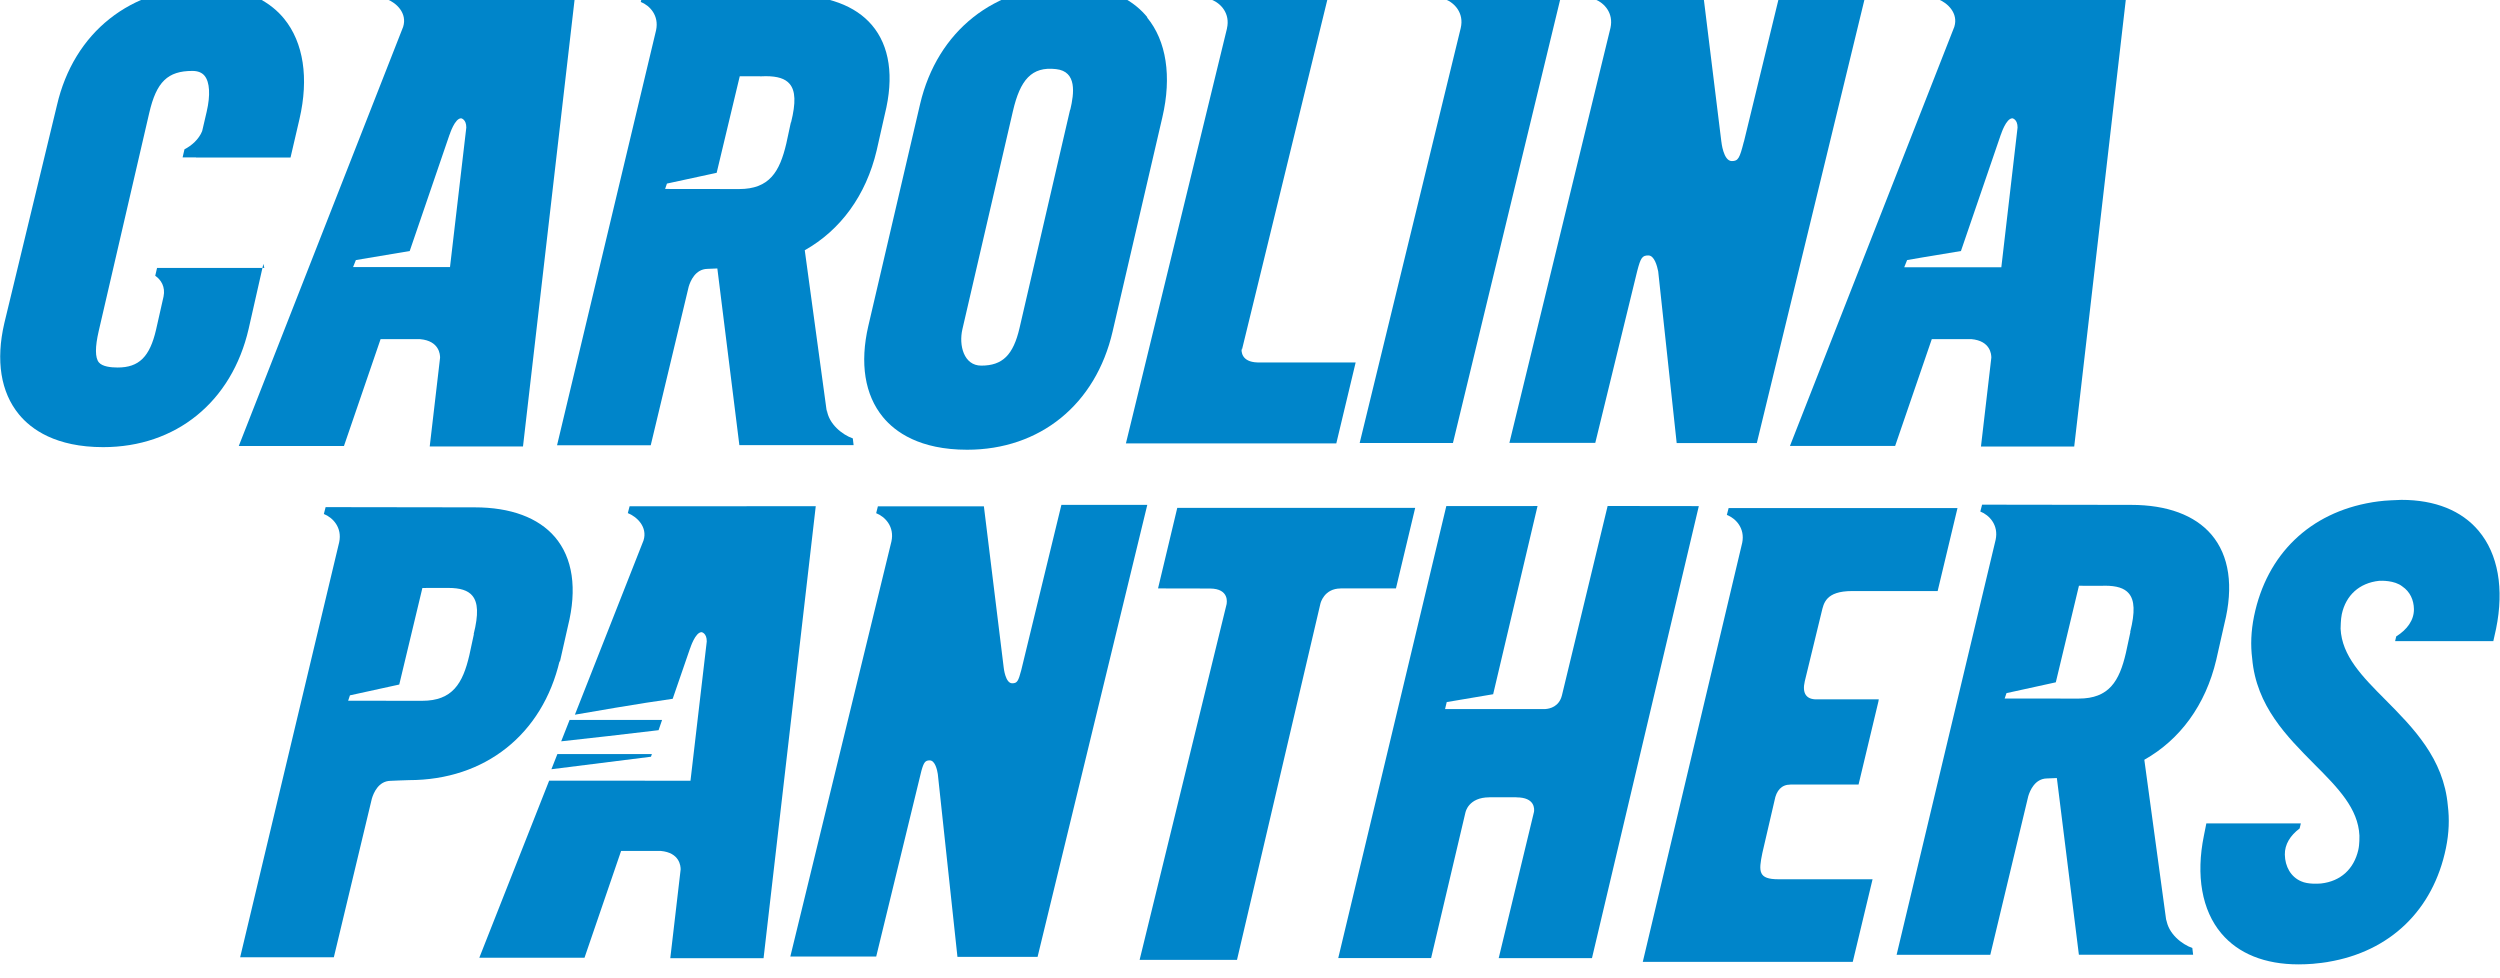
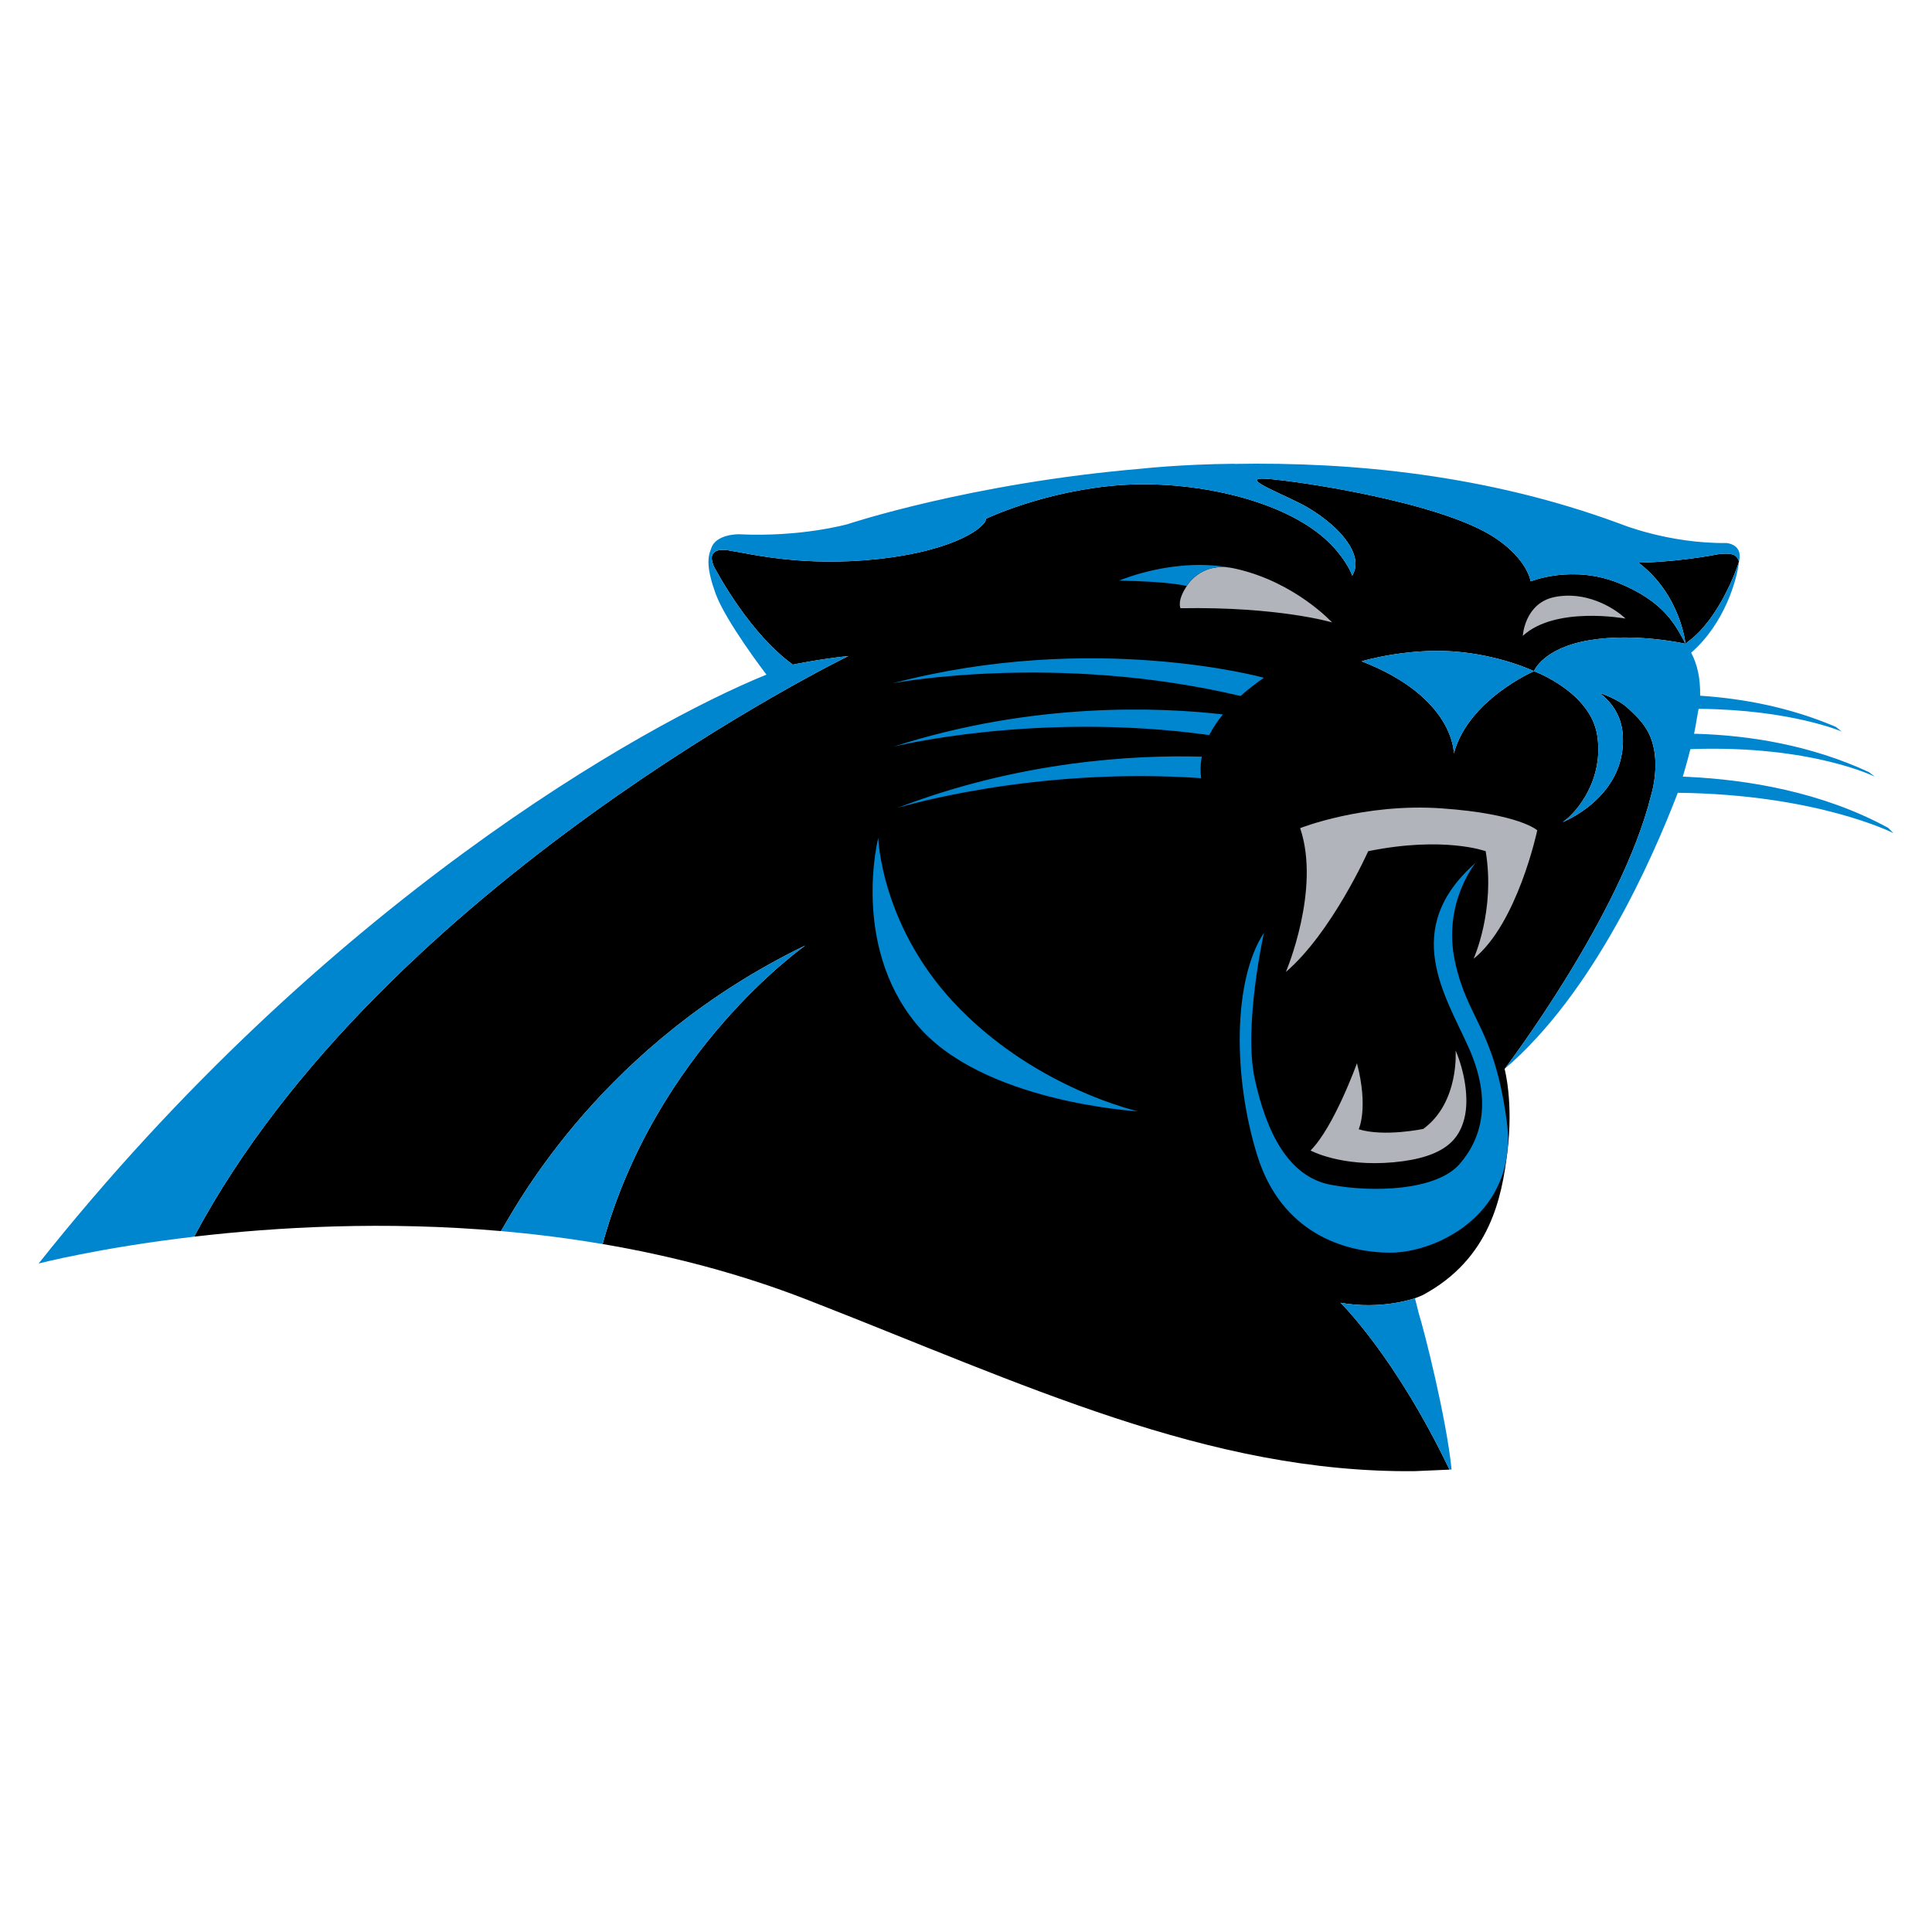
- <svg xmlns="http://www.w3.org/2000/svg" xml:space="preserve" height="74.3" viewBox="0 0 189.988 74.35" width="190" version="1.1">
-   <g transform="matrix(1.25 0 0 -1.25 -285 531)">
-     <g style="" transform="matrix(.25 0 0 .25 228 297)" fill="#0085ca">
-       <path d="m136 350 1.99 8.81c2.28 9.12 1.18 16.6-3.17 21.7-4.04 4.72-10.8 7.22-19.5 7.22-0.397 0-36.3 0.053-36.3 0.053l-0.43-1.67c2.19-0.865 4.5-3.3 3.73-6.88l-24.1-101h22.8l9.25 38.6c0.411 1.39 1.61 4.28 4.52 4.34 0.588 0.019 3.78 0.172 4.5 0.172 18.5 0 32.5 11.1 36.7 29.1zm-20.9 6.86-1.1-5.11c-1.6-6.87-4.09-11.1-11.5-11.1l-18 0.019 0.44 1.31 12 2.63 5.63 23.5s5.98 0.01 6.31 0.01c2.89 0 4.74-0.588 5.82-1.86 1.43-1.68 1.55-4.58 0.354-9.37" />
-       <path d="m153 388-0.435-1.67c2.15-0.846 4.87-3.34 3.82-6.66l-16.7-42.4c2.1 0.373 16.4 2.86 23.8 3.87l4.24 12.3 0.01-0.014s1.23 3.93 2.79 3.93c0 0 1.27-0.22 1.25-2.26l-3.96-33.9h-11.1l0.005 0.019h-23.3l-17-43.1h25.6l8.91 26h9.64c4.64-0.421 4.86-3.72 4.85-4.51l-2.52-21.6h22.7l12.7 110-45.1-0.01" />
-       <path d="m134 324c6.27 0.779 16.5 2.05 24.2 3.04l0.22 0.641h-23l-1.45-3.68" />
-       <path d="m161 336h-22.6l-2.05-5.21c6.56 0.722 16.2 1.79 23.7 2.71l0.856 2.5" />
-       <path d="m258 388-9.69-39.9c-0.712-2.71-0.999-3.19-2.21-3.19-1.66 0-2.05 3.77-2.05 3.77v-0.01l-4.83 39.3h-25.8l-0.416-1.66c2.19-0.861 4.5-3.3 3.71-6.89l-24.6-101h20.9l11 45.2c0.593 2.12 0.966 2.53 2.02 2.53 1.31 0 1.82-2.34 1.97-3.32l4.78-44.5h19.5l26.7 110h-20.9" />
-       <path d="m326 368h13.5l4.68 19.6h-57.9l-4.68-19.6 12.6-0.024c4.92 0 4.09-3.69 4.09-3.69l0.029 0.024-21.2-86.7h23.7l20.3 86.7s0.827 3.68 4.94 3.68l-0.005 0.005" />
-       <path d="m457 341h-15.2c-2.39 0-3.51 1.43-2.8 4.43l4.08 16.8c0.516 2.11 0.952 5.13 7.45 5.13h20.8l4.83 20.2h-55.7l-0.43-1.67c2.18-0.851 4.45-3.25 3.74-6.77l-24.2-102h51.1l4.82 20.1h-22.9c-4.93 0-4.85 1.86-3.92 6.4l2.97 12.8c0.426 2.38 1.7 3.84 3.84 3.84v0.005h16.6l4.83 20.2" />
-       <path d="m527 287h-0.014l-5.36 39.3c8.68 4.89 14.9 13.3 17.5 24.3l1.99 8.81c2.28 9.12 1.18 16.6-3.17 21.7-4.03 4.72-10.8 7.22-19.5 7.22-0.382 0-36.3 0.053-36.3 0.053l-0.435-1.67c2.2-0.865 4.5-3.3 3.73-6.88l-24.1-101h22.8l9.24 38.6c0.421 1.4 1.63 4.26 4.52 4.32 0.32 0.01 1.4 0.057 2.44 0.1l5.36-43h27.8l-0.191 1.64c-2.54 0.87-5.88 3.5-6.33 6.99zm-8.76 70.4-1.1-5.11c-1.6-6.87-4.09-11.1-11.5-11.1l-18 0.019 0.445 1.31 12 2.63 5.63 23.5 5.35-0.019c0.306 0.019 0.631 0.029 0.956 0.029 2.89 0 4.74-0.588 5.82-1.86 1.44-1.68 1.55-4.58 0.354-9.37" />
-       <path d="m603 382c-4.15 4.94-10.6 7.55-18.8 7.55h-0.014c-1.12 0-4.14-0.21-4.14-0.21-1.04-0.105-1.97-0.21-2.86-0.359l-0.153-0.029c-15.1-2.52-25.6-12.6-28.7-27.7-0.76-3.72-0.861-7.13-0.459-10.3 1-11.6 8.47-19 15.2-25.8 5.67-5.68 10.6-10.7 10.9-17.3-0.01-0.253 0.062-2.07-0.282-3.53-1.06-4.59-4.26-7.59-9.05-8.13-0.626-0.043-3.17-0.244-4.87 0.54-2.48 1.06-3.9 3.57-3.95 6.49-0.043 2.47 1.32 4.66 3.6 6.36l0.296 1.23-23-0.005-0.588-2.95c-1.99-9.72-0.488-18.2 4.23-23.8 4.15-4.94 10.6-7.55 18.8-7.55h0.014c1.12 0 2.26 0.048 3.5 0.139 0.139 0.01 0.272 0.029 0.411 0.048l0.225 0.024c1.04 0.091 1.97 0.21 2.86 0.354l0.158 0.034c15.1 2.51 25.6 12.6 28.7 27.7 0.765 3.72 0.861 7.14 0.464 10.3-1 11.5-8.46 19-15.2 25.8-5.66 5.68-10.6 10.7-10.9 17.3 0.019 0.253 0.019 2.29 0.292 3.52 1 4.62 4.27 7.59 9.05 8.12 0.512 0.038 3.77 0.163 5.69-1.37l0.005-0.005c1.87-1.27 2.77-3.29 2.81-5.49 0.043-2.66-1.61-4.98-4.31-6.66l-0.268-1.15h23.9l0.669 3.02c1.99 9.72 0.492 18.2-4.23 23.8" />
-       <path d="m391 388-11.1-46c-0.684-2.79-2.95-3.29-4.09-3.36h-0.646-0.019 0.005-23.7l0.406 1.7 11.3 1.91 10.8 45.8-22.2-0.01-26.3-110h22.6l8.37 35.5 0.005-0.01s0.688 3.63 5.8 3.63v0.01h6.61l-0.005-0.019c4.55 0 4.36-2.87 4.26-3.52l-8.59-35.6h22.7l26 110-22.2 0.029" />
-       <path d="m64.1 446h-26.1l-0.445-1.91c1.4-0.956 2.52-2.71 2.02-5.07l-1.82-8.06c-1.54-6.62-4.16-9.2-9.35-9.2-1.62 0-3.72 0.215-4.57 1.25-0.932 1.14-0.942 3.71-0.034 7.63l12.3 53.1c1.75 7.55 4.5 10.2 10.5 10.2 1.33 0 2.32-0.397 2.97-1.19 1.25-1.53 1.44-4.7 0.507-8.72l-1.1-4.73c-0.818-2.04-2.6-3.56-4.31-4.44l-0.449-1.96h3.27l-0.01-0.038h23l2.18 9.37c2.31 9.96 0.985 18.6-3.73 24.4-2.88 3.53-8.51 7.72-19 7.72-18.3 0-32.2-11-36.3-28.8l-12.8-53c-2.11-9.1-0.88-16.8 3.56-22.2 2.97-3.63 8.95-7.97 20.5-7.97 17.7 0 31.3 11 35.4 28.8l3.58 15.8" />
-       <path d="m94.5 513-0.426-1.67c2.15-0.842 4.87-3.34 3.81-6.67l-40-102h25.6l8.91 26h9.64c4.65-0.421 4.85-3.74 4.84-4.52l-2.52-21.6h22.7l12.7 110-45.1-0.005zm14.8-66.8h-23.6l0.684 1.71 13.1 2.2 9.72 28.4 0.014-0.019s1.23 3.92 2.78 3.92c0 0 1.27-0.22 1.26-2.25l-3.96-33.9" />
-       <path d="m279 507c-2.87 3.52-8.49 7.7-19 7.7-18.2 0-32.1-11-36.3-28.8l-12.6-54c-2.11-9.08-0.884-16.8 3.55-22.2 2.97-3.62 8.93-7.95 20.5-7.95 17.7 0 31.3 11 35.4 28.8l12.1 52.1c2.32 9.94 0.99 18.6-3.72 24.3zm-18.8-22.5-12.3-53.1c-1.53-6.61-4.15-9.18-9.32-9.18-4.25 0-5.5 4.95-4.59 8.86l12.3 53.1c1.75 7.54 4.52 10.9 10.5 10.2 5.12-0.564 4.39-5.88 3.46-9.87" />
-       <path d="m302 426 21.2 86.9-28.1 0.005-0.426-1.65c2.21-0.875 4.53-3.34 3.7-6.96h0.01l-24.6-101h51.2l4.71 19.7h-23.9c-3.94 0.12-3.94 2.71-3.85 3.46" />
-       <path d="m352 513-0.43-1.65c2.21-0.875 4.54-3.34 3.7-6.96l-24.6-101h22.7l26.6 110-28 0.005" />
-       <path d="m433 513-8.82-36.3h-0.019c-1.02-4-1.35-4.7-2.92-4.7-2.08 0-2.54 4.7-2.54 4.7l-0.005-0.014-4.47 36.3h-25.8l-0.426-1.65c2.2-0.865 4.5-3.32 3.71-6.91l-24.6-101h20.9l10.2 41.8c0.851 3.27 1.23 3.81 2.71 3.81s2.14-2.59 2.4-3.87l4.5-41.8h19.5l26.7 110h-20.9" />
-       <path d="m472 513-0.426-1.67c2.14-0.842 4.85-3.34 3.81-6.66l-40-102h25.6l8.92 26h9.64c4.64-0.421 4.86-3.72 4.85-4.51l-2.52-21.6-0.005-0.034h22.7v0.034l12.7 110-45.1-0.005zm-8.79-66.8 0.688 1.71s6.36 1.11 13.1 2.2l9.73 28.4 0.01-0.019s1.23 3.92 2.79 3.92c0 0 1.26-0.22 1.25-2.25l-3.95-34h-23.6" />
-       <path d="m201 411h-0.014l-5.36 39.3c8.68 4.89 14.9 13.3 17.5 24.3l1.99 8.82c2.27 9.12 1.18 16.6-3.17 21.7-4.03 4.72-10.8 7.22-19.5 7.22-0.382 0-36.3 0.057-36.3 0.057l-0.435-1.67c2.2-0.865 4.5-3.31 3.73-6.89l-24.1-101h22.8l9.24 38.6c0.416 1.4 1.63 4.26 4.53 4.33 0.32 0.01 1.4 0.057 2.44 0.1l5.36-43h27.8l-0.191 1.64c-2.54 0.88-5.88 3.5-6.33 6.99zm-8.76 70.4-1.1-5.11c-1.61-6.87-4.09-11.1-11.5-11.1l-18 0.024 0.445 1.31 12.1 2.62 5.62 23.5 5.36-0.014c0.306 0.014 0.622 0.029 0.961 0.029 2.89 0 4.73-0.593 5.81-1.86 1.44-1.69 1.55-4.58 0.359-9.38" />
-     </g>
-   </g>
+ <svg xmlns="http://www.w3.org/2000/svg" width="500" height="500" viewBox="0 0 500 500" fill="none">
+   <path d="M327.443 123.894C334.702 124.279 372.355 129.768 386.59 138.977C395.316 144.622 396.131 150.412 396.138 150.464C396.138 150.464 406.942 146.006 418.996 150.931C431.047 155.856 433.81 162.231 436.208 166.605C436.208 166.605 423.239 163.666 411.25 165.704C399.309 167.729 397.012 173.642 396.991 173.696C396.991 173.696 388.183 169.43 375.966 168.581C363.748 167.725 352.384 171.134 352.384 171.134C376.535 180.513 376.251 195.002 376.251 195.002C379.942 181.079 396.991 173.696 396.991 173.696C397.069 173.725 411.57 179.067 413.354 190.277C415.145 201.521 408.245 210.207 404.415 212.761C404.454 212.746 420.763 206.351 419.998 190.534C419.749 185.39 417.236 181.81 413.957 179.325C413.96 179.328 413.964 179.329 413.964 179.329C414.013 179.344 418.684 180.804 421.287 183.256C422.486 184.389 423.804 185.564 424.979 187.057C426.351 188.853 426.805 189.997 426.809 189.997C427.373 191.192 427.827 192.572 428.111 194.19C429.127 199.978 427.349 205.635 427.349 205.635C419.664 236.87 389.462 276.543 389.387 276.642C389.387 276.642 391.74 285.103 390.087 298.326C388.655 309.76 385.733 325.721 368.24 335.148C367.672 335.408 366.986 335.699 366.186 335.983C366.03 336.042 357.486 339.05 346.911 337.151C346.911 337.151 360.9 350.689 375.106 380.292C375.113 380.309 375.121 380.323 375.128 380.34L366.029 380.736C312.557 381.211 265.121 358.283 208.845 336.347C191.338 329.537 173.461 324.931 155.954 321.957C169.714 271.6 208.426 244.682 208.426 244.682C156.069 270.008 134.053 311.229 129.665 318.601H129.683C129.717 318.605 129.79 318.611 129.891 318.622C99.505 315.953 71.52 317.555 50.242 320.047C99.064 228.417 219.565 169.776 219.565 169.776C211.785 170.609 205.225 171.995 205.195 172.002C194.205 164.107 185.856 148.729 184.455 146.042C184.531 146.187 184.628 146.37 184.746 146.589C184.736 146.567 184.123 145.184 184.209 144.18C184.223 144.09 184.236 144 184.25 143.917C184.271 143.844 184.292 143.778 184.319 143.713C184.954 142.26 186.469 142.167 188.489 142.42C188.607 142.43 188.735 142.461 188.863 142.496C193.851 143.231 207.69 146.818 227.308 144.662C247.895 142.399 255.357 136.063 255.136 134.254C255.136 134.254 270.733 126.823 290.364 125.516C309.995 124.206 336.166 129.935 346.478 143.185C348.359 145.601 349.434 147.497 349.94 148.98C350.585 147.951 350.917 146.703 350.775 145.275C350.224 139.965 343.75 134.375 337.969 131.079C332.877 128.178 320.186 123.503 327.443 123.894ZM445.044 143.37C447.959 143.138 449.345 143.283 450.038 145.276C450.045 145.283 450.045 145.294 450.049 145.304C450 145.488 449.952 145.682 449.886 145.88C449.813 146.112 449.727 146.351 449.619 146.604C449.592 146.686 445.098 160.084 436.764 166.131L436.209 166.606C436.209 166.606 434.937 153.855 424.047 145.62C424.047 145.62 426.744 145.602 431.007 145.258C431.073 145.252 431.138 145.249 431.204 145.242C431.669 145.204 432.147 145.161 432.64 145.113C432.768 145.103 432.899 145.089 433.027 145.079C433.208 145.061 433.378 145.044 433.562 145.027L433.558 145.023C436.861 144.694 440.795 144.181 445.044 143.37Z" fill="black" />
+   <path d="M376.709 271.871C378.993 277.199 380.262 284.304 378.993 289.378C377.725 294.452 374.428 299.519 360.724 300.791C347.03 302.056 339.169 297.748 339.169 297.748C345.241 291.673 351.152 275.246 351.179 275.171C354.218 286.841 351.626 292.251 351.626 292.251C358.225 294.282 368.339 292.164 368.339 292.164C377.709 285.327 376.712 271.917 376.709 271.871ZM336.475 214.32C336.475 214.32 352.952 207.786 373.131 209.207C393.299 210.625 397.843 214.885 397.843 214.885C397.821 214.99 392.706 239.059 381.366 248.127C381.366 248.127 387.046 235.632 384.492 220.288C384.492 220.288 373.696 216.313 354.089 220.288C354.065 220.342 344.698 241.322 332.783 251.54C332.823 251.448 341.863 230.194 336.475 214.32ZM402.369 154.502C410.192 152.939 417.342 156.963 420.697 160.089C420.615 160.074 402.575 156.755 394.1 164.56C394.102 164.519 394.569 156.065 402.369 154.502ZM307.136 151.675C307.136 151.675 310.623 145.433 318.893 147.003L319.932 147.221C335.219 150.7 344.708 161.054 344.73 161.079C344.662 161.058 330.928 156.965 305.514 157.408C305.506 157.392 304.53 155.534 307.136 151.675Z" fill="#B2B4BB" />
+   <path d="M367.213 340.033C368.537 344.204 374.297 366.808 375.673 380.301L375.125 380.342C375.118 380.325 375.111 380.31 375.104 380.293C360.898 350.691 346.909 337.152 346.909 337.152C357.484 339.052 366.028 336.043 366.184 335.984H366.187L367.213 340.033ZM319.371 120.057C350.267 119.495 384.964 122.996 418.394 135.231C418.733 135.352 419.069 135.47 419.405 135.595C419.405 135.595 431.758 140.696 446.783 140.533C446.783 140.533 446.853 140.537 446.971 140.551C446.981 140.554 447.001 140.558 447.012 140.558C447.067 140.565 447.116 140.576 447.179 140.586C447.199 140.59 447.221 140.596 447.241 140.6C447.307 140.61 447.369 140.624 447.445 140.645C447.47 140.648 447.505 140.655 447.525 140.662C447.601 140.68 447.671 140.7 447.754 140.728C447.789 140.735 447.82 140.749 447.854 140.759C447.938 140.787 448.014 140.811 448.094 140.846C448.132 140.86 448.17 140.877 448.204 140.891C448.287 140.925 448.37 140.96 448.457 141.002C448.492 141.023 448.527 141.047 448.568 141.067C448.652 141.109 448.731 141.158 448.814 141.206C448.853 141.23 448.891 141.259 448.929 141.286C449.005 141.345 449.085 141.401 449.161 141.463C449.199 141.494 449.237 141.529 449.271 141.564C449.348 141.633 449.418 141.698 449.483 141.775C449.518 141.813 449.546 141.858 449.584 141.896C449.65 141.979 449.705 142.059 449.764 142.149C449.795 142.197 449.816 142.246 449.848 142.298C449.9 142.388 449.952 142.488 449.993 142.596C450.014 142.648 450.034 142.707 450.055 142.766C450.093 142.873 450.121 142.988 450.152 143.106C450.166 143.175 450.173 143.241 450.187 143.31C450.204 143.438 450.222 143.566 450.229 143.701C450.232 143.778 450.231 143.854 450.231 143.938C450.231 144.08 450.225 144.229 450.204 144.388C450.197 144.471 450.187 144.558 450.173 144.648C450.162 144.731 450.086 145.147 450.048 145.3V145.31C450.045 145.31 450.045 145.314 450.045 145.314C449.584 149.858 446.367 161.364 437.668 168.916C439.332 172.042 440.063 175.661 439.997 180.049C451.268 180.801 463.306 183.075 475.083 188.097L476.639 189.32C476.555 189.284 463.609 183.695 439.955 183.449L439.637 183.436C439.515 183.429 438.898 187.772 438.42 189.91L438.981 189.906C452.731 190.301 468.622 192.842 483.654 199.809L485.207 201.005C485.207 201.005 468.9 192.843 438.053 193.855C438.053 193.855 437.813 193.872 437.467 193.893C436.957 195.897 436.434 197.791 435.96 199.437L435.505 200.994L436.961 201.058C452.146 201.788 471.518 204.897 488.662 214.248L490 215.607C489.92 215.566 470.216 205.565 434.209 205.174C427.534 222.57 412.28 257.112 389.397 276.632C389.394 276.635 389.387 276.639 389.384 276.643C389.384 276.643 419.651 236.908 427.346 205.635C427.348 205.628 429.123 199.975 428.108 194.191C427.824 192.572 427.371 191.192 426.806 189.996C426.795 189.979 426.338 188.839 424.976 187.058C423.801 185.564 422.483 184.388 421.284 183.255C418.677 180.8 413.997 179.34 413.961 179.328C413.961 179.328 413.957 179.328 413.954 179.325C417.233 181.81 419.746 185.391 419.995 190.534C420.759 206.338 404.478 212.735 404.412 212.761C408.242 210.206 415.142 201.521 413.351 190.277C411.568 179.073 397.081 173.73 396.988 173.696C396.988 173.696 399.251 167.738 411.247 165.703C421.737 163.92 432.977 165.948 435.624 166.483L436.205 166.605L436.76 166.13C445.12 160.065 449.615 146.603 449.615 146.603C449.723 146.35 449.809 146.11 449.882 145.878C449.948 145.681 449.996 145.486 450.045 145.303C450.041 145.292 450.041 145.282 450.034 145.276C449.341 143.283 447.955 143.137 445.04 143.369C440.791 144.18 436.857 144.693 433.554 145.023L433.558 145.026C433.374 145.043 433.204 145.06 433.023 145.077C432.895 145.088 432.763 145.102 432.635 145.112C432.143 145.161 431.664 145.202 431.2 145.24C431.134 145.247 431.069 145.251 431.003 145.258C426.74 145.601 424.043 145.618 424.043 145.618C434.908 153.835 436.199 166.547 436.205 166.605C433.807 162.231 431.044 155.857 418.993 150.932C406.939 146.007 396.135 150.464 396.135 150.464C396.135 150.464 395.352 144.648 386.587 138.978C372.353 129.769 334.699 124.279 327.44 123.894C320.183 123.502 332.874 128.177 337.966 131.078C343.747 134.374 350.221 139.966 350.772 145.276C350.915 146.703 350.582 147.951 349.938 148.981C349.431 147.497 348.357 145.601 346.475 143.186C336.163 129.935 309.992 124.206 290.361 125.516C270.73 126.822 255.133 134.253 255.133 134.253C255.355 136.062 247.892 142.399 227.305 144.662C207.688 146.818 193.848 143.23 188.86 142.495C188.732 142.461 188.604 142.429 188.486 142.419C186.466 142.166 184.951 142.26 184.316 143.712C184.289 143.778 184.268 143.843 184.247 143.916C184.23 143.999 184.216 144.09 184.206 144.18C184.119 145.192 184.743 146.589 184.743 146.589C184.625 146.371 184.528 146.187 184.452 146.041C185.852 148.727 194.202 164.106 205.192 172.001C205.23 171.993 211.786 170.609 219.562 169.776C219.562 169.776 99.062 228.417 50.24 320.047V320.05C25.642 322.93 10 326.996 10 326.996C84.019 233.821 166.637 187.48 198.357 174.594C198.278 174.49 187.793 160.827 185.173 153.559C182.899 147.254 183.035 144.374 184.047 141.955C185.225 138.16 191.193 138.264 191.193 138.264C207.211 139.062 219.255 135.681 219.34 135.657C219.34 135.657 251.137 125.034 295.491 121.284C295.559 121.277 305.613 120.15 319.361 120.026L319.371 120.057ZM381.93 223.256C381.93 223.256 373.272 233.654 376.544 248.846C379.823 264.033 386.609 265.843 389.915 289.952C393.218 314.065 371.782 324.185 359.869 324.185C347.957 324.185 331.576 319.125 325.327 298.877C319.071 278.625 319.071 253.611 327.112 241.401C327.112 241.401 321.754 265.52 324.731 279.221C327.709 292.915 333.368 304.533 344.387 306.616C355.402 308.703 371.781 308.106 377.739 301.254C383.69 294.409 386.072 284.579 380.121 271.18C374.163 257.777 362.254 240.506 381.93 223.256ZM208.423 244.682C208.423 244.682 169.711 271.598 155.951 321.955C149.851 320.919 143.796 320.08 137.817 319.411C137.758 319.405 133.571 318.965 133.239 318.934C133.104 318.92 130.654 318.694 129.888 318.621C129.787 318.611 129.714 318.604 129.68 318.601H129.662C134.05 311.229 156.066 270.008 208.423 244.682ZM227.297 216.826C227.299 216.917 227.96 240.4 248.467 261.162C269.013 281.961 294.516 287.601 294.516 287.601C294.516 287.601 253.734 285.359 236.99 264.813C220.267 244.292 227.28 216.894 227.297 216.826ZM232.229 209.097C263.848 196.942 293.448 195.341 311.027 195.819C310.622 197.94 310.639 199.819 310.857 201.389C267.003 198.356 232.229 209.097 232.229 209.097ZM352.381 171.136C352.472 171.108 363.795 167.73 375.963 168.582C388.171 169.431 396.974 173.691 396.987 173.697C396.987 173.697 379.938 181.08 376.247 195.003C376.247 195.003 376.531 180.515 352.381 171.136ZM231.29 193.221C267.426 181.572 300.293 183.028 316.486 184.886C314.972 186.74 313.814 188.532 312.958 190.231C268.186 184.06 231.446 193.182 231.29 193.221ZM231.062 176.819C283.055 163.181 327.094 175.399 327.094 175.399C324.792 177 322.799 178.577 321.073 180.123C273.127 168.797 231.192 176.795 231.062 176.819ZM289.673 150.245C290.38 149.944 304.338 144.114 318.892 147.005C310.633 145.437 307.144 151.661 307.135 151.677C307.135 151.677 303.055 150.484 289.646 150.259L289.649 150.256C289.653 150.256 289.656 150.252 289.659 150.252C289.663 150.249 289.666 150.249 289.673 150.245Z" fill="#0085CF" />
</svg>
